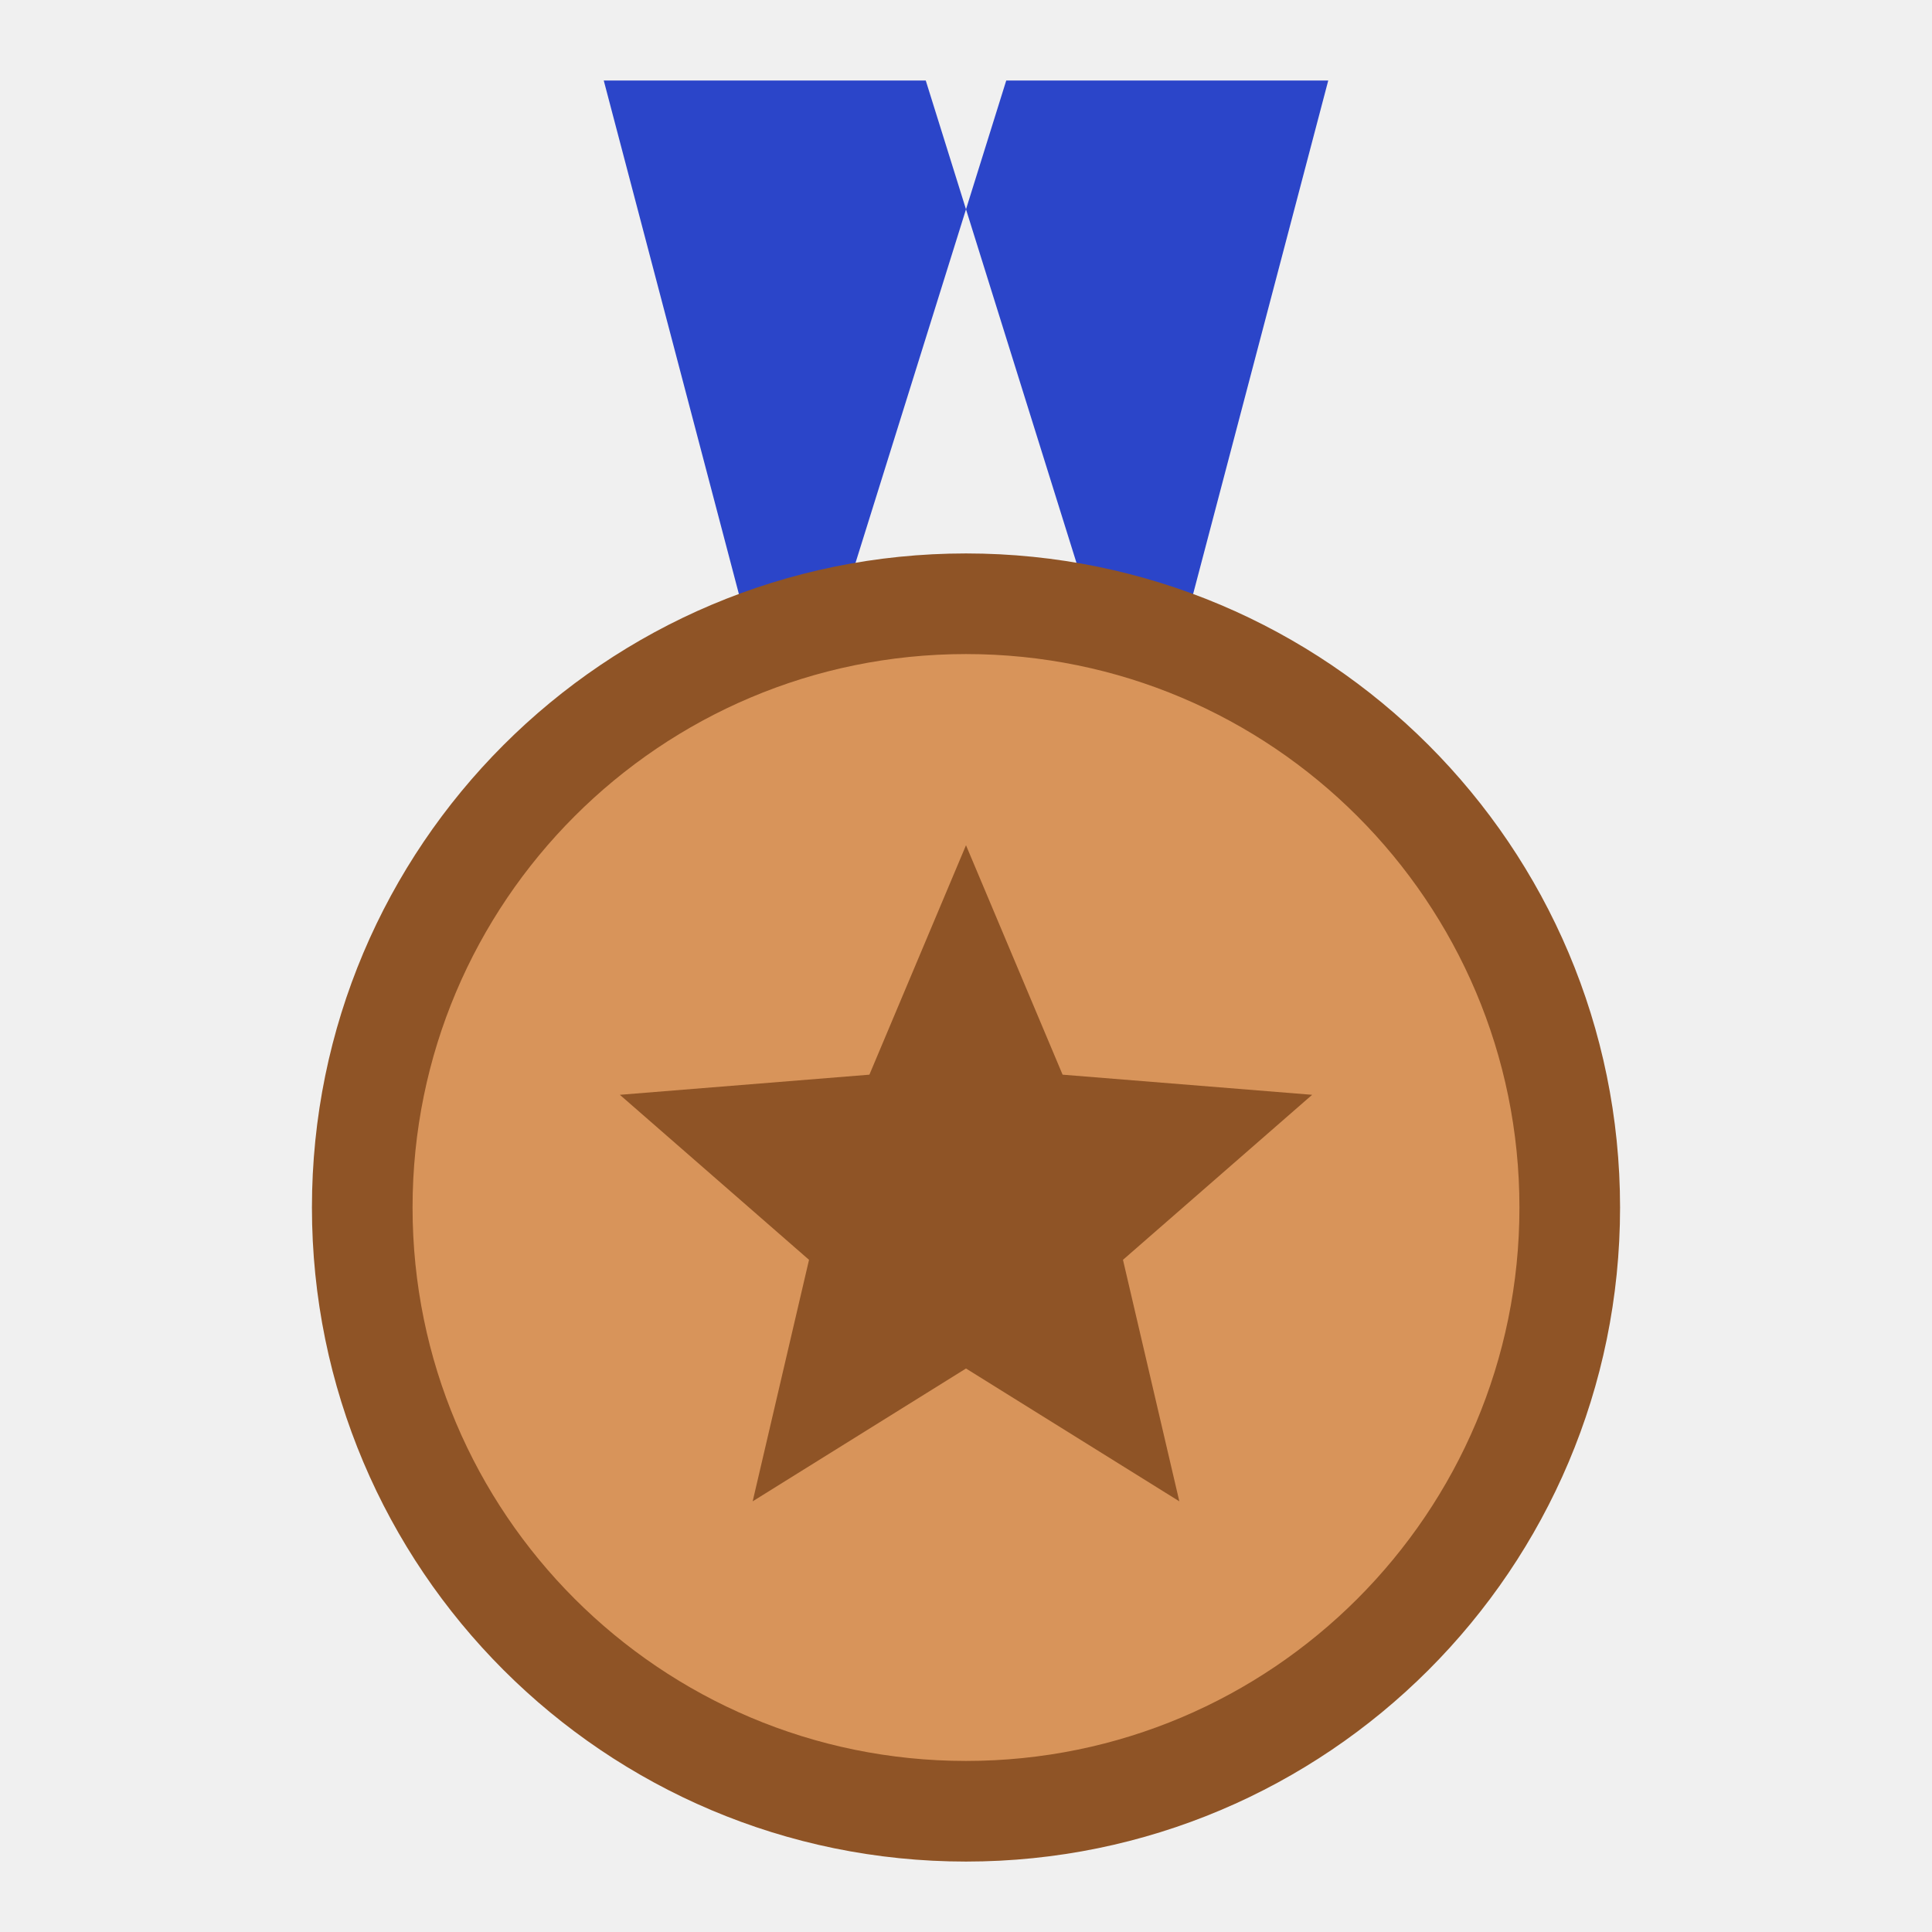
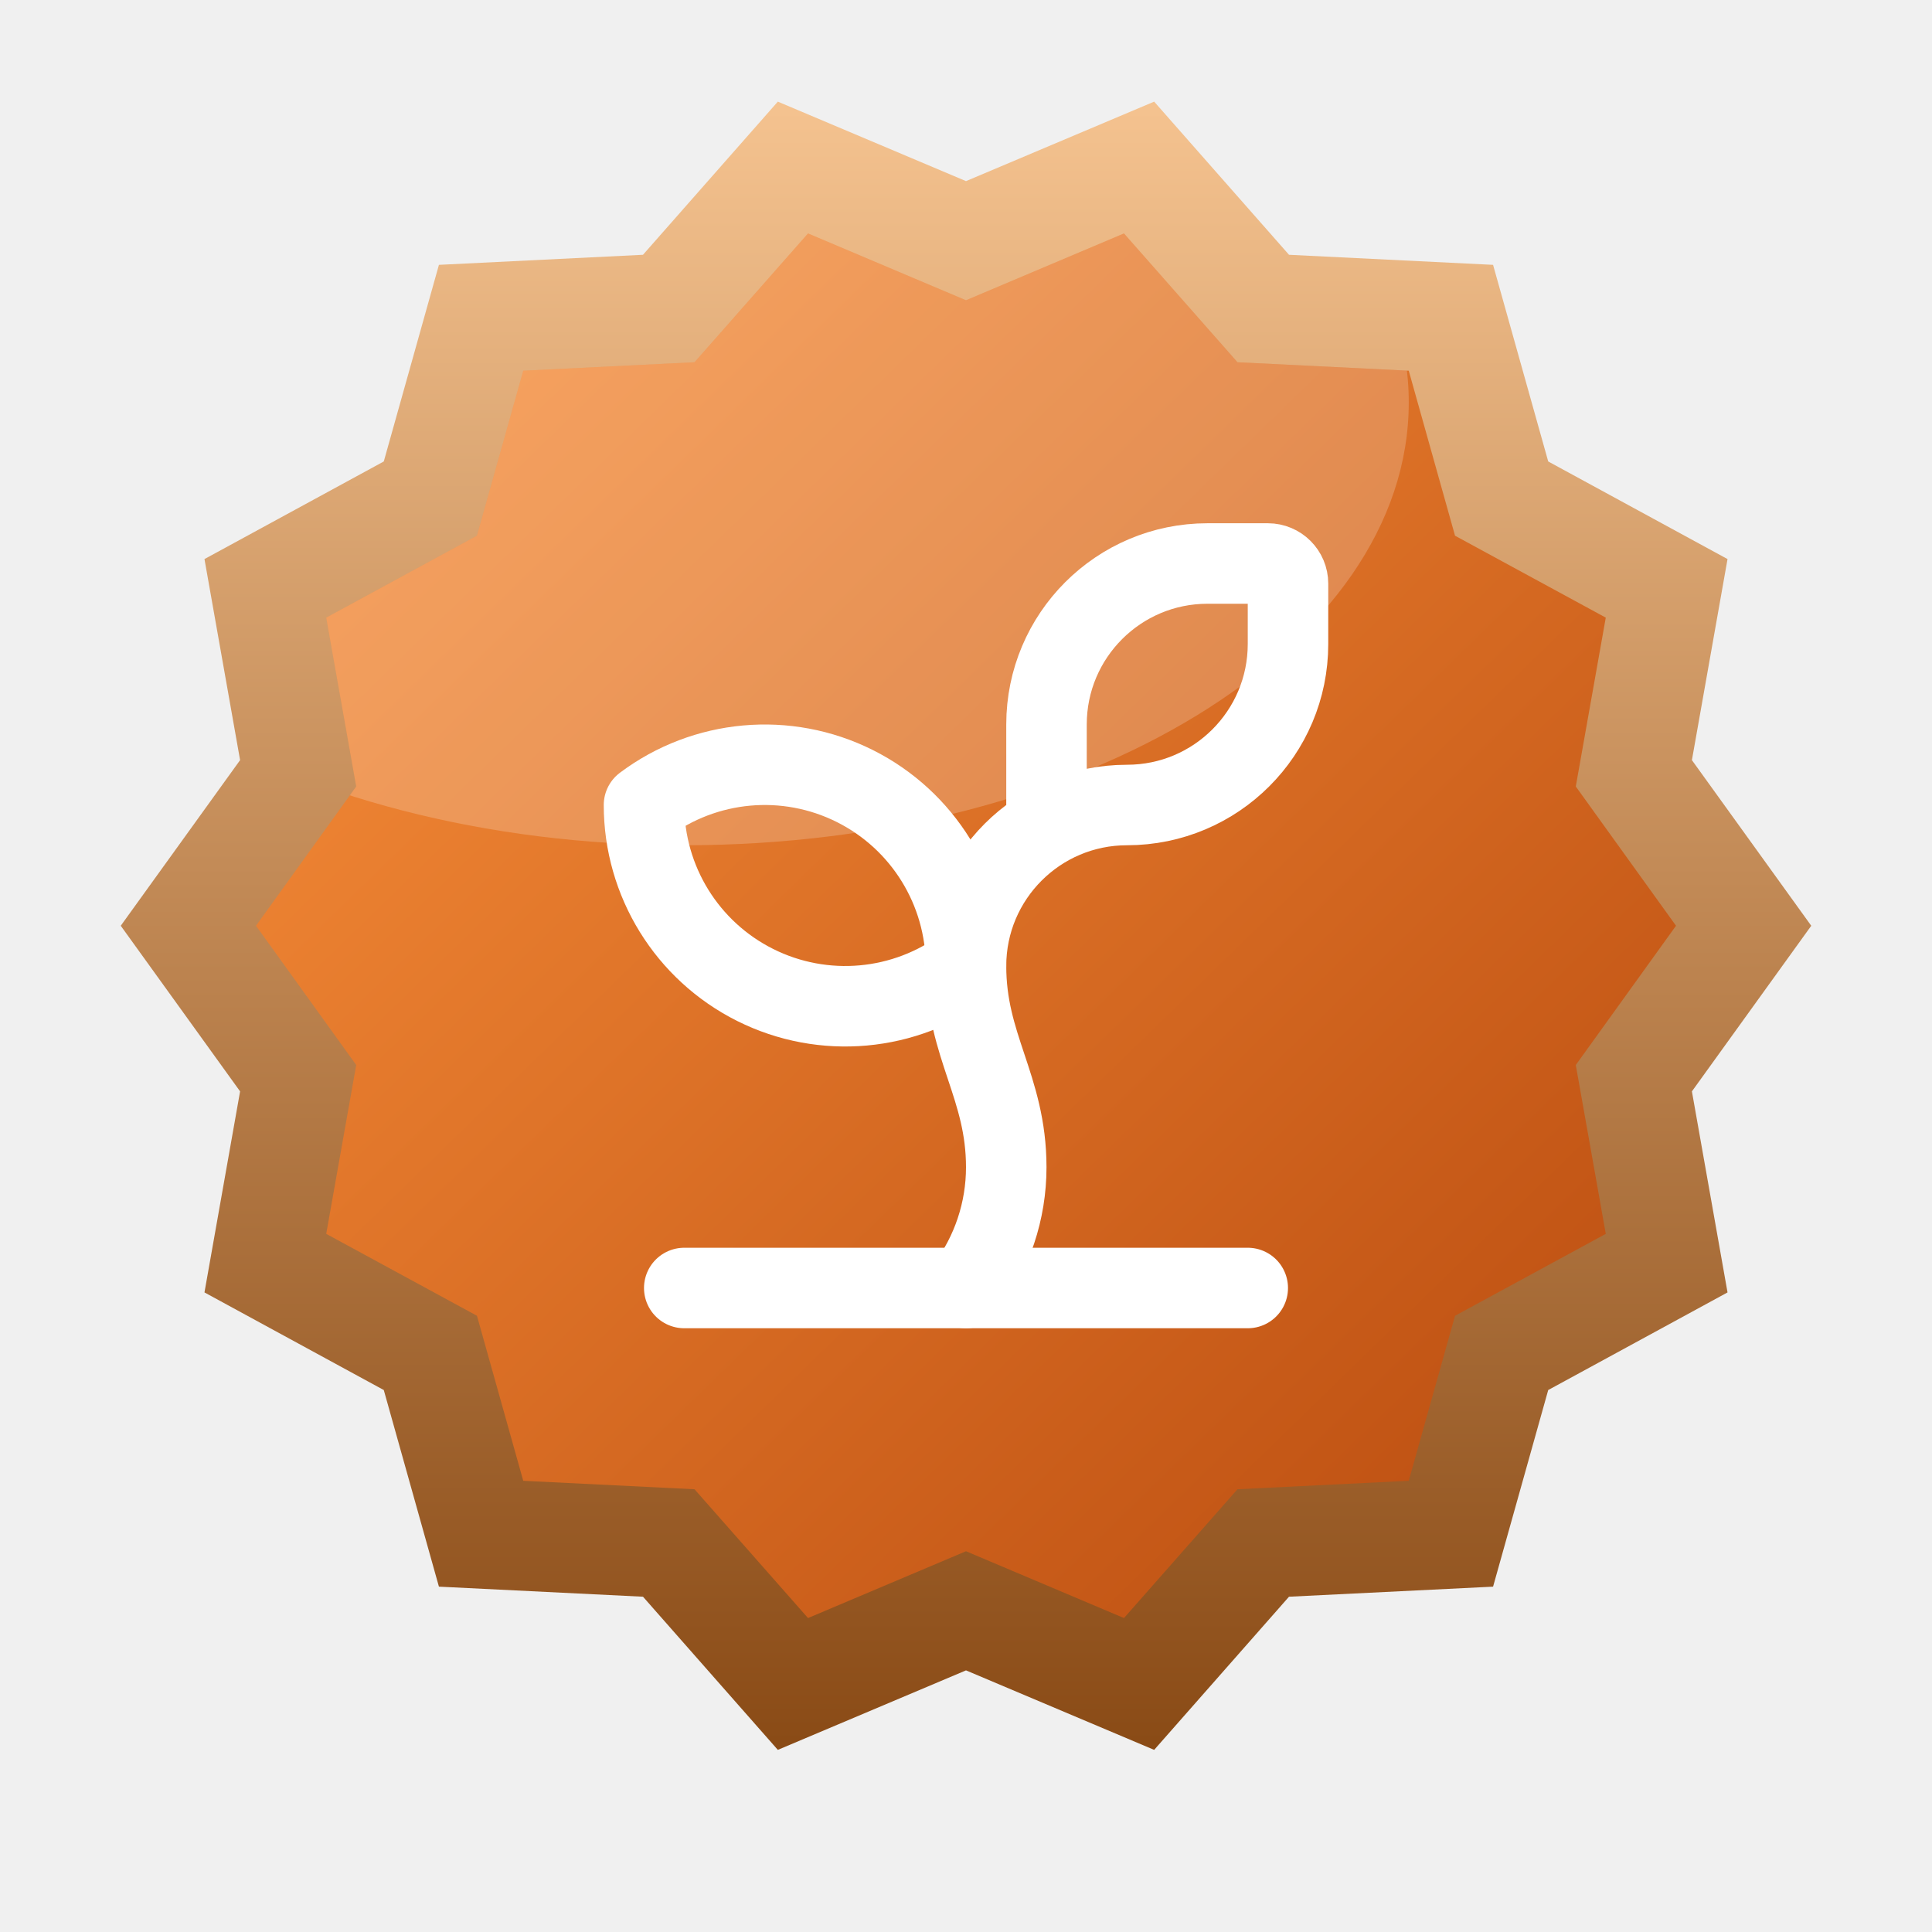
- <svg xmlns="http://www.w3.org/2000/svg" viewBox="0 0 48 48">
-   <path d="M15 2h8l5 16-8 3zM33 2h-8l-5 16 8 3z" fill="#2b45c9" />
-   <circle cx="24" cy="30" r="15" fill="#d8945a" stroke="#8f5426" stroke-width="2.500" />
-   <path d="M24.0 21.0L26.4 26.7L32.6 27.2L27.9 31.3L29.3 37.3L24.0 34.0L18.7 37.3L20.1 31.3L15.4 27.2L21.6 26.7z" fill="#8f5426" />
+ <svg xmlns="http://www.w3.org/2000/svg" viewBox="0 0 96 96">
+   <defs>
+     <linearGradient id="r" x1="0" y1="0" x2="0" y2="1">
+       <stop offset="0" stop-color="#f4c28f" />
+       <stop offset="1" stop-color="#8a4b16" />
+     </linearGradient>
+     <linearGradient id="f" x1="0" y1="0" x2="1" y2="1">
+       <stop offset="0" stop-color="#fb923c" />
+       <stop offset="1" stop-color="#b84a0e" />
+     </linearGradient>
+     <clipPath id="c">
+       <polygon points="83.28,46.00 78.30,52.92 79.79,61.31 72.30,65.38 70.00,73.58 61.49,74.00 55.85,80.40 48.00,77.08 40.15,80.40 34.51,74.00 26.00,73.58 23.70,65.38 16.21,61.31 17.70,52.92 12.72,46.00 17.70,39.08 16.21,30.69 23.70,26.62 26.00,18.42 34.51,18.00 40.15,11.60 48.00,14.92 55.85,11.60 61.49,18.00 70.00,18.42 72.30,26.62 79.79,30.69 78.30,39.08" fill="#000" stroke-linejoin="round" />
+     </clipPath>
+   </defs>
+   <polygon points="90.00,46.00 84.07,54.23 85.84,64.22 76.93,69.07 74.19,78.84 64.05,79.34 57.35,86.95 48.00,83.00 38.65,86.95 31.95,79.34 21.81,78.84 19.07,69.07 10.16,64.22 11.93,54.23 6.00,46.00 11.93,37.77 10.16,27.78 19.07,22.93 21.81,13.16 31.95,12.66 38.65,5.05 48.00,9.00 57.35,5.05 64.05,12.66 74.19,13.16 76.93,22.93 85.84,27.78 84.07,37.77" fill="url(#r)" stroke-linejoin="round" />
+   <polygon points="83.28,46.00 78.30,52.92 79.79,61.31 72.30,65.38 70.00,73.58 61.49,74.00 55.85,80.40 48.00,77.08 40.15,80.40 34.51,74.00 26.00,73.58 23.70,65.38 16.21,61.31 17.70,52.92 12.72,46.00 17.70,39.08 16.21,30.69 23.70,26.62 26.00,18.42 34.51,18.00 40.15,11.60 48.00,14.92 55.85,11.60 61.49,18.00 70.00,18.42 72.30,26.62 79.79,30.69 78.30,39.08" fill="url(#f)" stroke-linejoin="round" />
+   <g clip-path="url(#c)">
+     <ellipse cx="34" cy="20" rx="36" ry="22" fill="#fff" opacity=".2" />
+   </g>
+   <g transform="translate(24 22) scale(2)" fill="none" stroke="#fff" stroke-width="2" stroke-linecap="round" stroke-linejoin="round">
+     <path d="M14 9.536V7a4 4 0 0 1 4-4h1.5a.5.5 0 0 1 .5.5V5a4 4 0 0 1-4 4 4 4 0 0 0-4 4c0 2 1 3 1 5a5 5 0 0 1-1 3" />
+     <path d="M4 9a5 5 0 0 1 8 4 5 5 0 0 1-8-4" />
+     <path d="M5 21h14" />
+   </g>
</svg>
